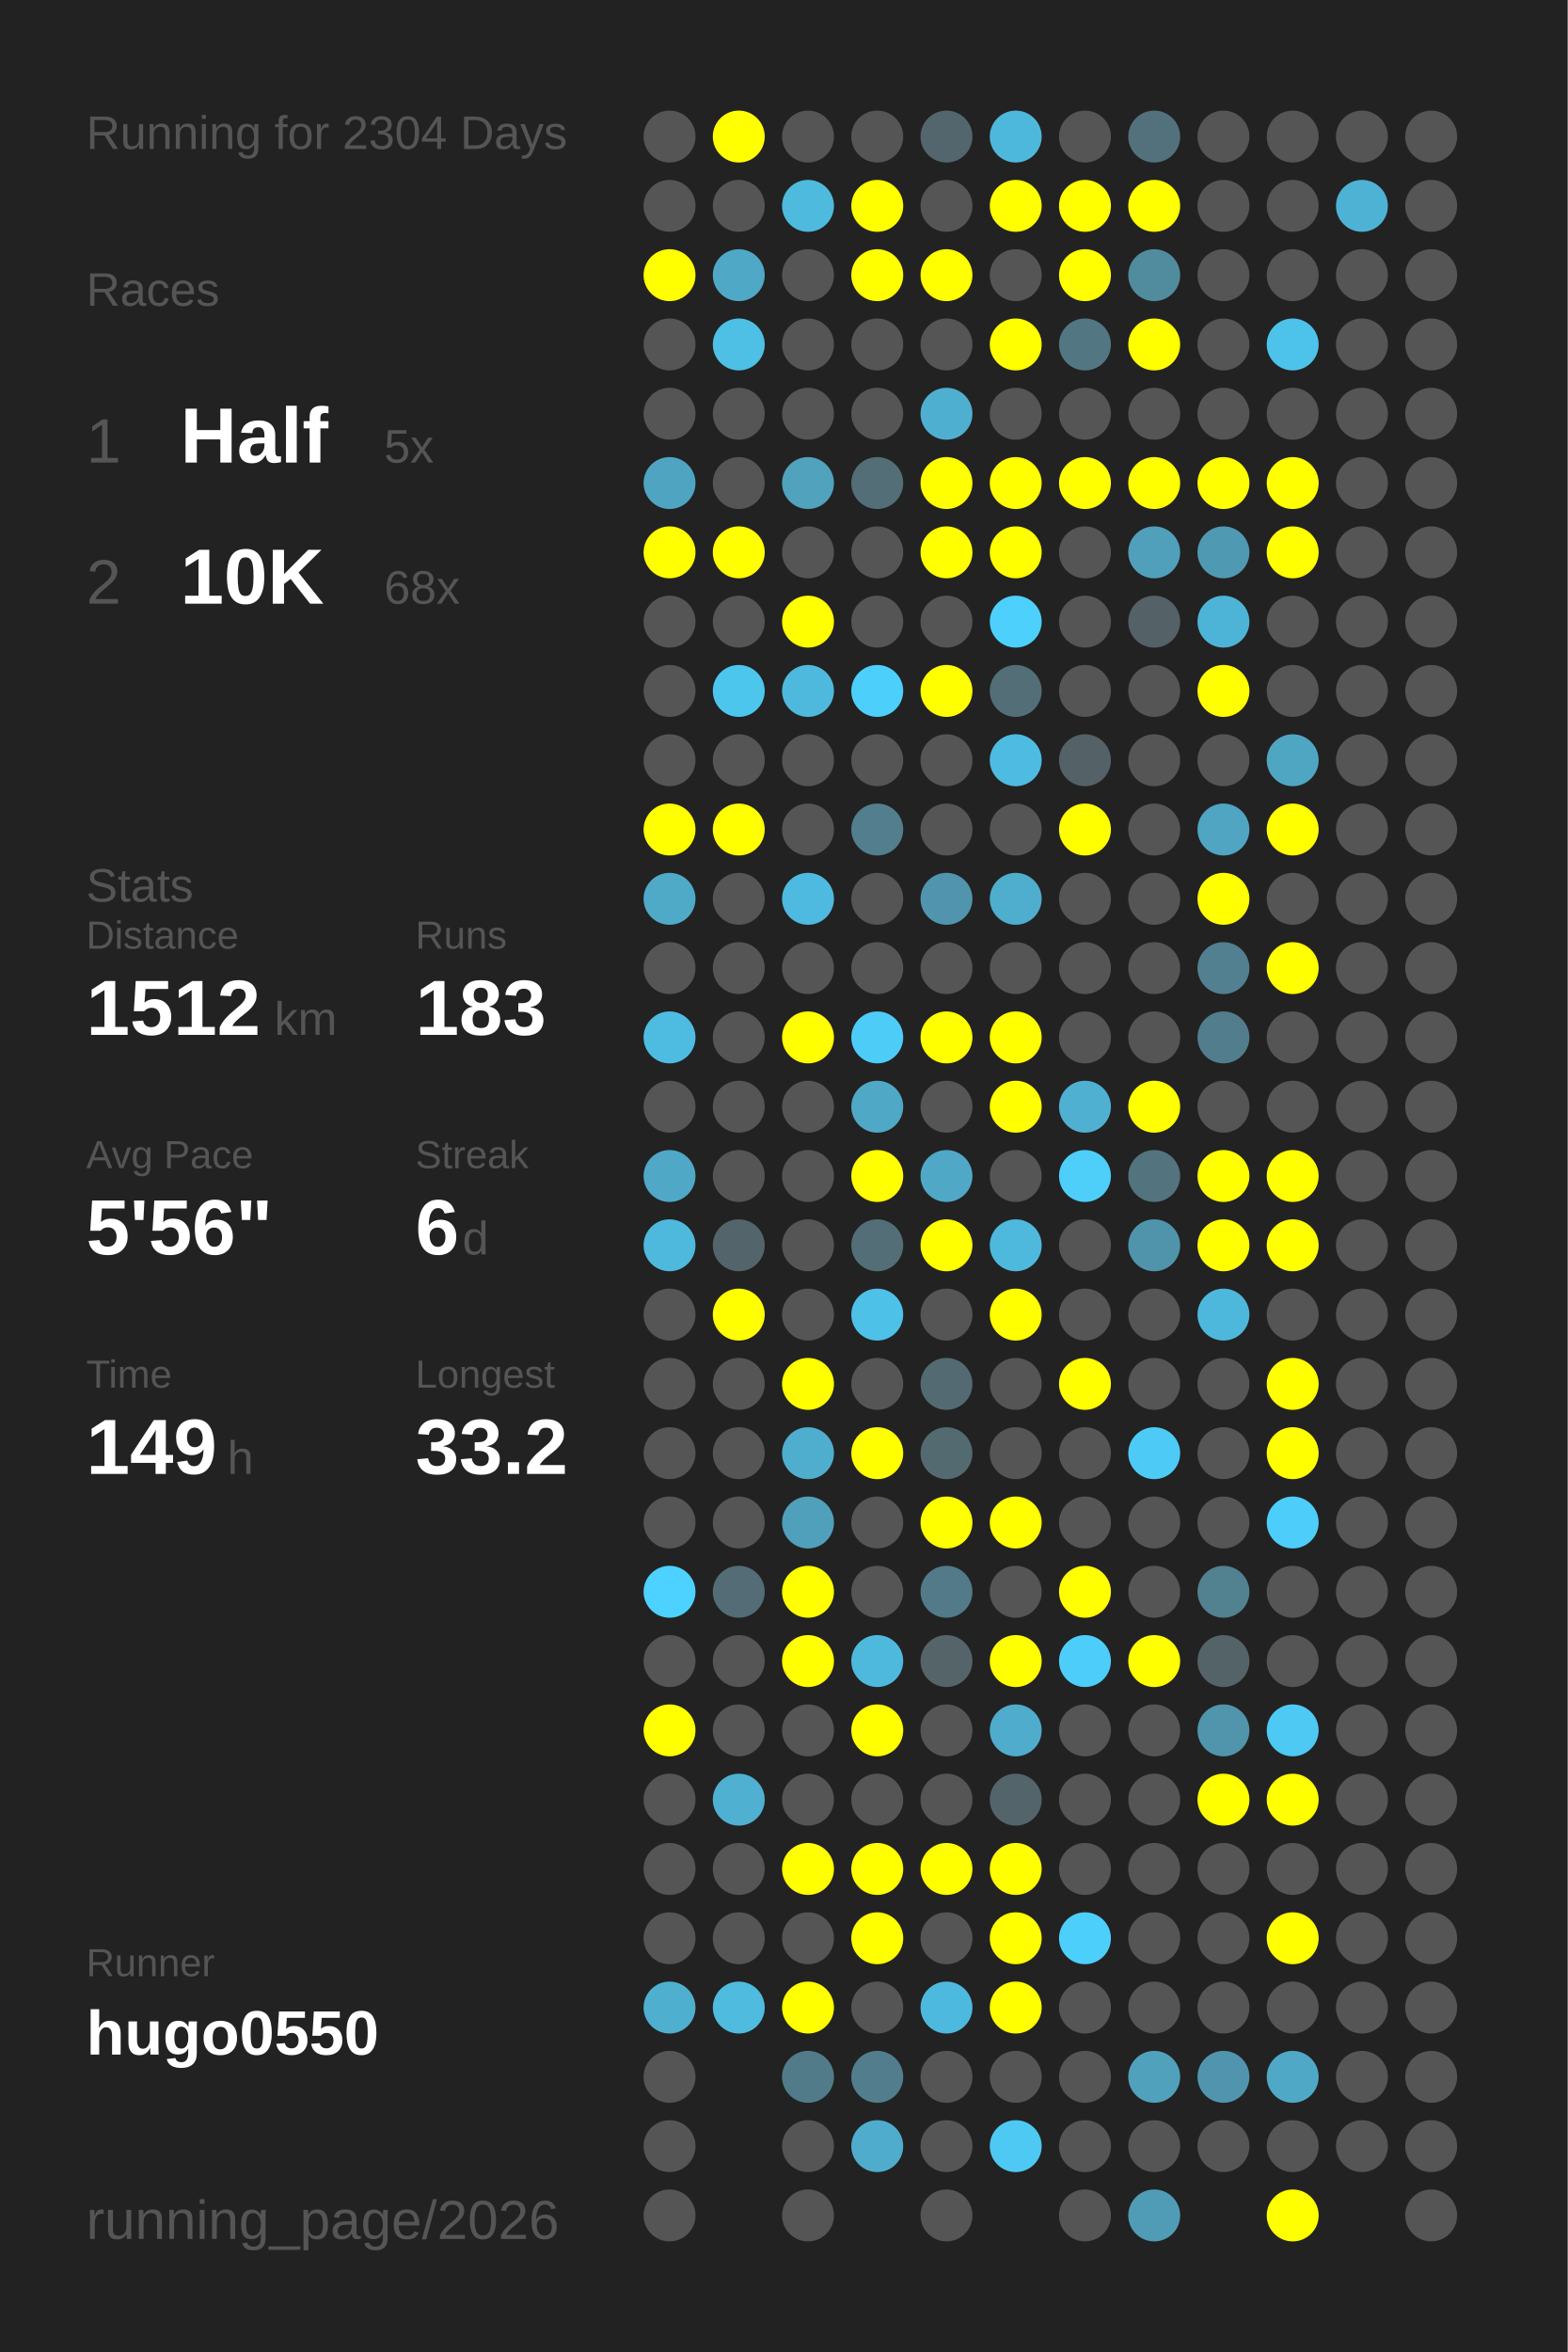
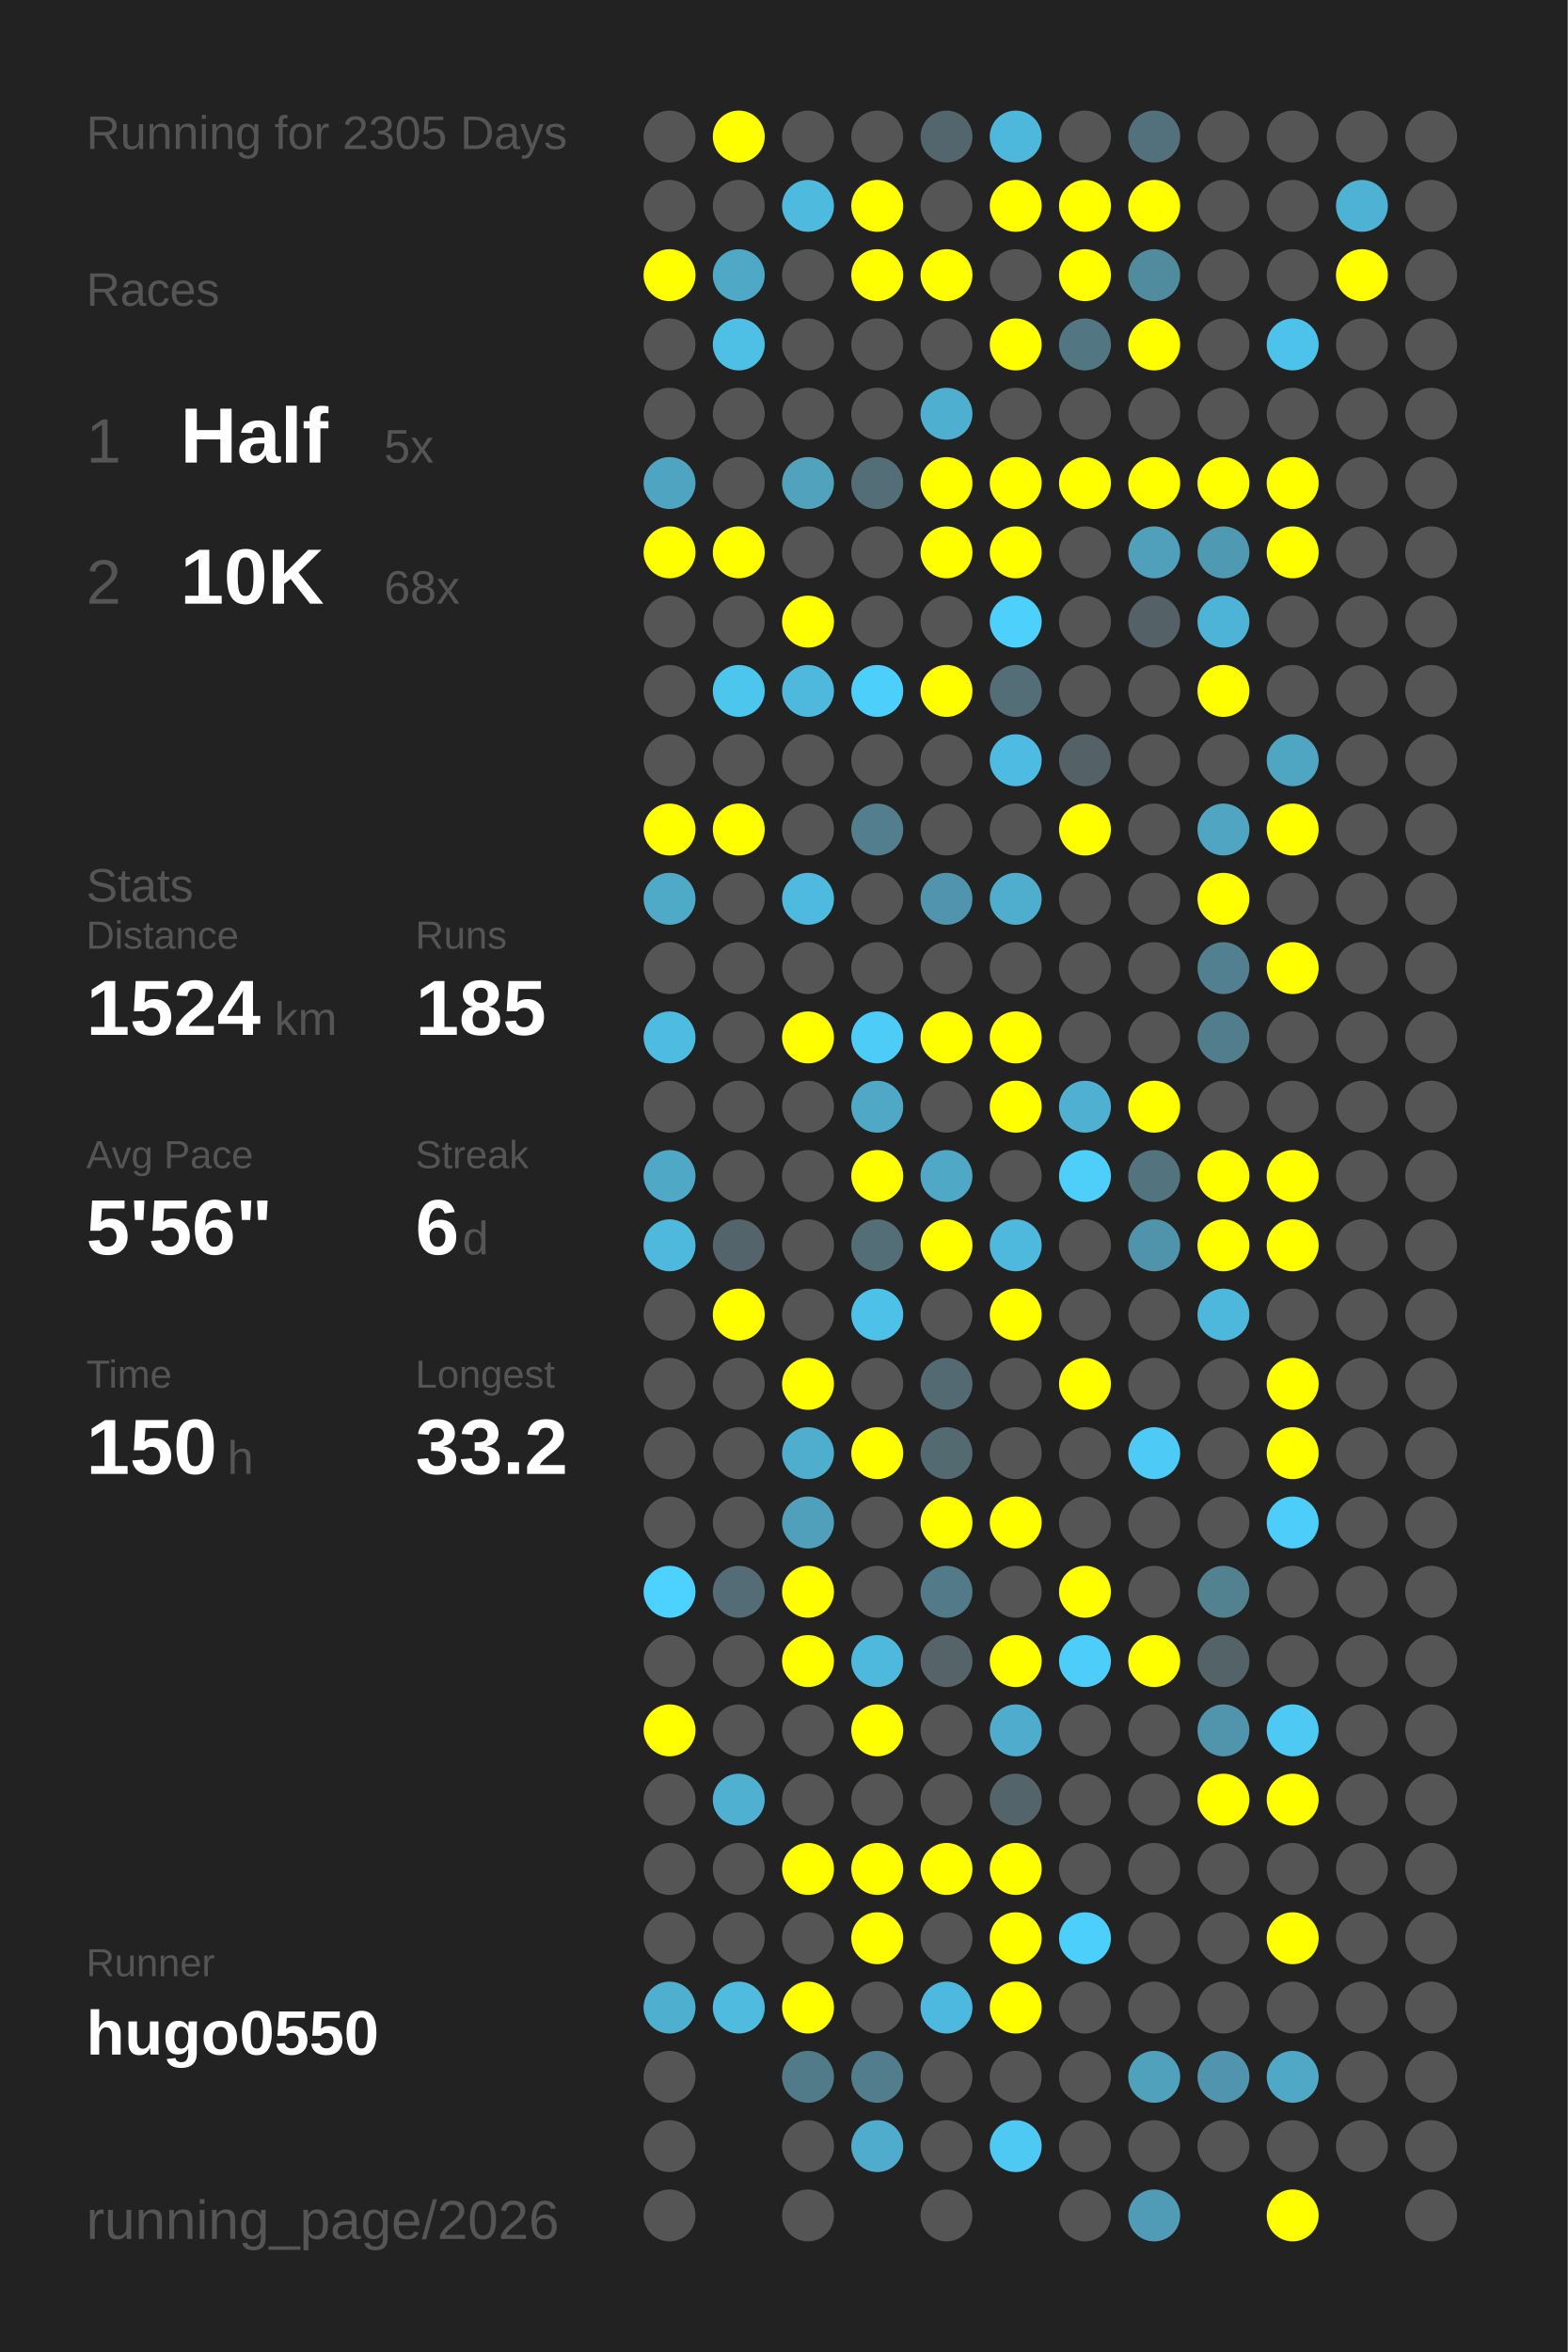
<svg xmlns="http://www.w3.org/2000/svg" baseProfile="full" height="300mm" version="1.1" viewBox="0,0,200,300" width="200mm">
  <defs />
  <rect fill="#222222" height="300" width="200" x="0" y="0" />
-   <text fill="#555555" style="font-size:6px; font-family:Arial;" x="11" y="19">Running for 2304 Days</text>
+   <text fill="#555555" style="font-size:6px; font-family:Arial;" x="11" y="19">Running for 2305 Days</text>
  <text fill="#555555" style="font-size:6px; font-family:Arial;" x="11" y="39">Races</text>
  <text fill="#555555" style="font-size:8px; font-family:Arial;" x="11" y="59">1</text>
  <text fill="#FFFFFF" style="font-size:10px; font-family:Arial; font-weight:bold;" x="23" y="59">Half</text>
  <text fill="#555555" style="font-size:6px; font-family:Arial;" x="49" y="59">5x</text>
  <text fill="#555555" style="font-size:8px; font-family:Arial;" x="11" y="77">2</text>
  <text fill="#FFFFFF" style="font-size:10px; font-family:Arial; font-weight:bold;" x="23" y="77">10K</text>
  <text fill="#555555" style="font-size:6px; font-family:Arial;" x="49" y="77">68x</text>
  <text fill="#555555" style="font-size:6px; font-family:Arial;" x="11" y="115">Stats</text>
  <text fill="#555555" style="font-size:5px; font-family:Arial;" x="11" y="121">Distance</text>
-   <text fill="#FFFFFF" style="font-size:10px; font-family:Arial; font-weight:bold;" x="11" y="132">1512</text>
+   <text fill="#FFFFFF" style="font-size:10px; font-family:Arial; font-weight:bold;" x="11" y="132">1524</text>
  <text fill="#555555" style="font-size:6px; font-family:Arial;" x="35" y="132">km</text>
  <text fill="#555555" style="font-size:5px; font-family:Arial;" x="53" y="121">Runs</text>
-   <text fill="#FFFFFF" style="font-size:10px; font-family:Arial; font-weight:bold;" x="53" y="132">183</text>
+   <text fill="#FFFFFF" style="font-size:10px; font-family:Arial; font-weight:bold;" x="53" y="132">185</text>
  <text fill="#555555" style="font-size:5px; font-family:Arial;" x="11" y="149">Avg Pace</text>
  <text fill="#FFFFFF" style="font-size:10px; font-family:Arial; font-weight:bold;" x="11" y="160">5'56"</text>
  <text fill="#555555" style="font-size:5px; font-family:Arial;" x="53" y="149">Streak</text>
  <text fill="#FFFFFF" style="font-size:10px; font-family:Arial; font-weight:bold;" x="53" y="160">6</text>
  <text fill="#555555" style="font-size:6px; font-family:Arial;" x="59" y="160">d</text>
  <text fill="#555555" style="font-size:5px; font-family:Arial;" x="11" y="177">Time</text>
-   <text fill="#FFFFFF" style="font-size:10px; font-family:Arial; font-weight:bold;" x="11" y="188">149</text>
+   <text fill="#FFFFFF" style="font-size:10px; font-family:Arial; font-weight:bold;" x="11" y="188">150</text>
  <text fill="#555555" style="font-size:6px; font-family:Arial;" x="29" y="188">h</text>
  <text fill="#555555" style="font-size:5px; font-family:Arial;" x="53" y="177">Longest</text>
  <text fill="#FFFFFF" style="font-size:10px; font-family:Arial; font-weight:bold;" x="53" y="188">33.2</text>
  <text fill="#555555" style="font-size:5px; font-family:Arial;" x="11" y="252.065">Runner</text>
  <text fill="#FFFFFF" style="font-size:8px; font-family:Arial; font-weight:bold;" x="11" y="262.065">hugo0550</text>
  <text fill="#555555" style="font-size:7px; font-family:Arial;" x="11" y="285.581">running_page/2026</text>
  <circle cx="85.417" cy="17.419" fill="#555555" r="3.312" />
  <circle cx="85.417" cy="26.258" fill="#555555" r="3.312" />
  <circle cx="85.417" cy="35.097" fill="#FFFF00" r="3.312" />
  <circle cx="85.417" cy="43.935" fill="#555555" r="3.312" />
  <circle cx="85.417" cy="52.774" fill="#555555" r="3.312" />
  <circle cx="85.417" cy="61.613" fill="#4fa5c1" r="3.312" />
  <circle cx="85.417" cy="70.452" fill="#FFFF00" r="3.312" />
  <circle cx="85.417" cy="79.29" fill="#555555" r="3.312" />
  <circle cx="85.417" cy="88.129" fill="#555555" r="3.312" />
  <circle cx="85.417" cy="96.968" fill="#555555" r="3.312" />
  <circle cx="85.417" cy="105.806" fill="#FFFF00" r="3.312" />
  <circle cx="85.417" cy="114.645" fill="#4faac8" r="3.312" />
  <circle cx="85.417" cy="123.484" fill="#555555" r="3.312" />
  <circle cx="85.417" cy="132.323" fill="#4ebce1" r="3.312" />
  <circle cx="85.417" cy="141.161" fill="#555555" r="3.312" />
  <circle cx="85.417" cy="150" fill="#4fa8c6" r="3.312" />
  <circle cx="85.417" cy="158.839" fill="#4eb9dd" r="3.312" />
  <circle cx="85.417" cy="167.677" fill="#555555" r="3.312" />
  <circle cx="85.417" cy="176.516" fill="#555555" r="3.312" />
  <circle cx="85.417" cy="185.355" fill="#555555" r="3.312" />
  <circle cx="85.417" cy="194.194" fill="#555555" r="3.312" />
  <circle cx="85.417" cy="203.032" fill="#4dd1fe" r="3.312" />
  <circle cx="85.417" cy="211.871" fill="#555555" r="3.312" />
  <circle cx="85.417" cy="220.71" fill="#FFFF00" r="3.312" />
  <circle cx="85.417" cy="229.548" fill="#555555" r="3.312" />
  <circle cx="85.417" cy="238.387" fill="#555555" r="3.312" />
  <circle cx="85.417" cy="247.226" fill="#555555" r="3.312" />
  <circle cx="85.417" cy="256.065" fill="#4fafcf" r="3.312" />
  <circle cx="85.417" cy="264.903" fill="#555555" r="3.312" />
  <circle cx="85.417" cy="273.742" fill="#555555" r="3.312" />
  <circle cx="85.417" cy="282.581" fill="#555555" r="3.312" />
  <circle cx="94.25" cy="17.419" fill="#FFFF00" r="3.312" />
  <circle cx="94.25" cy="26.258" fill="#555555" r="3.312" />
  <circle cx="94.25" cy="35.097" fill="#4fa8c6" r="3.312" />
  <circle cx="94.25" cy="43.935" fill="#4ebfe5" r="3.312" />
  <circle cx="94.25" cy="52.774" fill="#555555" r="3.312" />
  <circle cx="94.25" cy="61.613" fill="#555555" r="3.312" />
  <circle cx="94.25" cy="70.452" fill="#FFFF00" r="3.312" />
  <circle cx="94.25" cy="79.29" fill="#555555" r="3.312" />
  <circle cx="94.25" cy="88.129" fill="#4dc6ee" r="3.312" />
  <circle cx="94.25" cy="96.968" fill="#555555" r="3.312" />
  <circle cx="94.25" cy="105.806" fill="#FFFF00" r="3.312" />
  <circle cx="94.25" cy="114.645" fill="#555555" r="3.312" />
  <circle cx="94.25" cy="123.484" fill="#555555" r="3.312" />
  <circle cx="94.25" cy="132.323" fill="#555555" r="3.312" />
  <circle cx="94.25" cy="141.161" fill="#555555" r="3.312" />
  <circle cx="94.25" cy="150" fill="#555555" r="3.312" />
  <circle cx="94.25" cy="158.839" fill="#53656b" r="3.312" />
  <circle cx="94.25" cy="167.677" fill="#FFFF00" r="3.312" />
  <circle cx="94.25" cy="176.516" fill="#555555" r="3.312" />
  <circle cx="94.25" cy="185.355" fill="#555555" r="3.312" />
  <circle cx="94.25" cy="194.194" fill="#555555" r="3.312" />
  <circle cx="94.25" cy="203.032" fill="#536c75" r="3.312" />
  <circle cx="94.25" cy="211.871" fill="#555555" r="3.312" />
  <circle cx="94.25" cy="220.71" fill="#555555" r="3.312" />
  <circle cx="94.25" cy="229.548" fill="#4fb0d1" r="3.312" />
  <circle cx="94.25" cy="238.387" fill="#555555" r="3.312" />
  <circle cx="94.25" cy="247.226" fill="#555555" r="3.312" />
  <circle cx="94.25" cy="256.065" fill="#4ebbdf" r="3.312" />
  <circle cx="103.083" cy="17.419" fill="#555555" r="3.312" />
  <circle cx="103.083" cy="26.258" fill="#4ebade" r="3.312" />
  <circle cx="103.083" cy="35.097" fill="#555555" r="3.312" />
  <circle cx="103.083" cy="43.935" fill="#555555" r="3.312" />
  <circle cx="103.083" cy="52.774" fill="#555555" r="3.312" />
  <circle cx="103.083" cy="61.613" fill="#50a2bd" r="3.312" />
  <circle cx="103.083" cy="70.452" fill="#555555" r="3.312" />
  <circle cx="103.083" cy="79.29" fill="#FFFF00" r="3.312" />
  <circle cx="103.083" cy="88.129" fill="#4eb9dd" r="3.312" />
  <circle cx="103.083" cy="96.968" fill="#555555" r="3.312" />
  <circle cx="103.083" cy="105.806" fill="#555555" r="3.312" />
  <circle cx="103.083" cy="114.645" fill="#4ebadf" r="3.312" />
  <circle cx="103.083" cy="123.484" fill="#555555" r="3.312" />
  <circle cx="103.083" cy="132.323" fill="#FFFF00" r="3.312" />
  <circle cx="103.083" cy="141.161" fill="#555555" r="3.312" />
  <circle cx="103.083" cy="150" fill="#555555" r="3.312" />
  <circle cx="103.083" cy="158.839" fill="#555555" r="3.312" />
  <circle cx="103.083" cy="167.677" fill="#555555" r="3.312" />
  <circle cx="103.083" cy="176.516" fill="#FFFF00" r="3.312" />
  <circle cx="103.083" cy="185.355" fill="#4faece" r="3.312" />
  <circle cx="103.083" cy="194.194" fill="#50a0bb" r="3.312" />
  <circle cx="103.083" cy="203.032" fill="#FFFF00" r="3.312" />
  <circle cx="103.083" cy="211.871" fill="#FFFF00" r="3.312" />
  <circle cx="103.083" cy="220.71" fill="#555555" r="3.312" />
  <circle cx="103.083" cy="229.548" fill="#555555" r="3.312" />
  <circle cx="103.083" cy="238.387" fill="#FFFF00" r="3.312" />
  <circle cx="103.083" cy="247.226" fill="#555555" r="3.312" />
  <circle cx="103.083" cy="256.065" fill="#FFFF00" r="3.312" />
  <circle cx="103.083" cy="264.903" fill="#527b89" r="3.312" />
  <circle cx="103.083" cy="273.742" fill="#555555" r="3.312" />
  <circle cx="103.083" cy="282.581" fill="#555555" r="3.312" />
  <circle cx="111.917" cy="17.419" fill="#555555" r="3.312" />
  <circle cx="111.917" cy="26.258" fill="#FFFF00" r="3.312" />
  <circle cx="111.917" cy="35.097" fill="#FFFF00" r="3.312" />
  <circle cx="111.917" cy="43.935" fill="#555555" r="3.312" />
  <circle cx="111.917" cy="52.774" fill="#555555" r="3.312" />
  <circle cx="111.917" cy="61.613" fill="#536e77" r="3.312" />
  <circle cx="111.917" cy="70.452" fill="#555555" r="3.312" />
  <circle cx="111.917" cy="79.29" fill="#555555" r="3.312" />
  <circle cx="111.917" cy="88.129" fill="#4dcffb" r="3.312" />
  <circle cx="111.917" cy="96.968" fill="#555555" r="3.312" />
  <circle cx="111.917" cy="105.806" fill="#527e8d" r="3.312" />
  <circle cx="111.917" cy="114.645" fill="#555555" r="3.312" />
  <circle cx="111.917" cy="123.484" fill="#555555" r="3.312" />
  <circle cx="111.917" cy="132.323" fill="#4dccf7" r="3.312" />
  <circle cx="111.917" cy="141.161" fill="#4fa8c6" r="3.312" />
  <circle cx="111.917" cy="150" fill="#FFFF00" r="3.312" />
  <circle cx="111.917" cy="158.839" fill="#536e77" r="3.312" />
  <circle cx="111.917" cy="167.677" fill="#4ec1e8" r="3.312" />
  <circle cx="111.917" cy="176.516" fill="#555555" r="3.312" />
  <circle cx="111.917" cy="185.355" fill="#FFFF00" r="3.312" />
  <circle cx="111.917" cy="194.194" fill="#555555" r="3.312" />
  <circle cx="111.917" cy="203.032" fill="#555555" r="3.312" />
  <circle cx="111.917" cy="211.871" fill="#4eb9dd" r="3.312" />
  <circle cx="111.917" cy="220.71" fill="#FFFF00" r="3.312" />
  <circle cx="111.917" cy="229.548" fill="#555555" r="3.312" />
  <circle cx="111.917" cy="238.387" fill="#FFFF00" r="3.312" />
  <circle cx="111.917" cy="247.226" fill="#FFFF00" r="3.312" />
  <circle cx="111.917" cy="256.065" fill="#555555" r="3.312" />
  <circle cx="111.917" cy="264.903" fill="#527d8c" r="3.312" />
  <circle cx="111.917" cy="273.742" fill="#4faccc" r="3.312" />
  <circle cx="120.75" cy="17.419" fill="#53666d" r="3.312" />
  <circle cx="120.75" cy="26.258" fill="#555555" r="3.312" />
  <circle cx="120.75" cy="35.097" fill="#FFFF00" r="3.312" />
  <circle cx="120.75" cy="43.935" fill="#555555" r="3.312" />
  <circle cx="120.75" cy="52.774" fill="#4fafd0" r="3.312" />
  <circle cx="120.75" cy="61.613" fill="#FFFF00" r="3.312" />
  <circle cx="120.75" cy="70.452" fill="#FFFF00" r="3.312" />
  <circle cx="120.75" cy="79.29" fill="#555555" r="3.312" />
  <circle cx="120.75" cy="88.129" fill="#FFFF00" r="3.312" />
  <circle cx="120.75" cy="96.968" fill="#555555" r="3.312" />
  <circle cx="120.75" cy="105.806" fill="#555555" r="3.312" />
  <circle cx="120.75" cy="114.645" fill="#5095ad" r="3.312" />
  <circle cx="120.75" cy="123.484" fill="#555555" r="3.312" />
  <circle cx="120.75" cy="132.323" fill="#FFFF00" r="3.312" />
  <circle cx="120.75" cy="141.161" fill="#555555" r="3.312" />
  <circle cx="120.75" cy="150" fill="#4fa8c6" r="3.312" />
  <circle cx="120.75" cy="158.839" fill="#FFFF00" r="3.312" />
  <circle cx="120.75" cy="167.677" fill="#555555" r="3.312" />
  <circle cx="120.75" cy="176.516" fill="#536a72" r="3.312" />
  <circle cx="120.75" cy="185.355" fill="#536a71" r="3.312" />
  <circle cx="120.75" cy="194.194" fill="#FFFF00" r="3.312" />
  <circle cx="120.75" cy="203.032" fill="#527a88" r="3.312" />
  <circle cx="120.75" cy="211.871" fill="#546469" r="3.312" />
  <circle cx="120.75" cy="220.71" fill="#555555" r="3.312" />
  <circle cx="120.75" cy="229.548" fill="#555555" r="3.312" />
  <circle cx="120.75" cy="238.387" fill="#FFFF00" r="3.312" />
  <circle cx="120.75" cy="247.226" fill="#555555" r="3.312" />
  <circle cx="120.75" cy="256.065" fill="#4eb9de" r="3.312" />
  <circle cx="120.75" cy="264.903" fill="#555555" r="3.312" />
  <circle cx="120.75" cy="273.742" fill="#555555" r="3.312" />
  <circle cx="120.75" cy="282.581" fill="#555555" r="3.312" />
  <circle cx="129.583" cy="17.419" fill="#4eb8dc" r="3.312" />
  <circle cx="129.583" cy="26.258" fill="#FFFF00" r="3.312" />
  <circle cx="129.583" cy="35.097" fill="#555555" r="3.312" />
  <circle cx="129.583" cy="43.935" fill="#FFFF00" r="3.312" />
  <circle cx="129.583" cy="52.774" fill="#555555" r="3.312" />
  <circle cx="129.583" cy="61.613" fill="#FFFF00" r="3.312" />
  <circle cx="129.583" cy="70.452" fill="#FFFF00" r="3.312" />
  <circle cx="129.583" cy="79.29" fill="#4dd0fc" r="3.312" />
  <circle cx="129.583" cy="88.129" fill="#536e77" r="3.312" />
  <circle cx="129.583" cy="96.968" fill="#4ebce2" r="3.312" />
  <circle cx="129.583" cy="105.806" fill="#555555" r="3.312" />
  <circle cx="129.583" cy="114.645" fill="#4fadcd" r="3.312" />
  <circle cx="129.583" cy="123.484" fill="#555555" r="3.312" />
  <circle cx="129.583" cy="132.323" fill="#FFFF00" r="3.312" />
  <circle cx="129.583" cy="141.161" fill="#FFFF00" r="3.312" />
  <circle cx="129.583" cy="150" fill="#555555" r="3.312" />
  <circle cx="129.583" cy="158.839" fill="#4eb9dd" r="3.312" />
  <circle cx="129.583" cy="167.677" fill="#FFFF00" r="3.312" />
  <circle cx="129.583" cy="176.516" fill="#555555" r="3.312" />
  <circle cx="129.583" cy="185.355" fill="#555555" r="3.312" />
  <circle cx="129.583" cy="194.194" fill="#FFFF00" r="3.312" />
  <circle cx="129.583" cy="203.032" fill="#555555" r="3.312" />
  <circle cx="129.583" cy="211.871" fill="#FFFF00" r="3.312" />
  <circle cx="129.583" cy="220.71" fill="#4faccc" r="3.312" />
  <circle cx="129.583" cy="229.548" fill="#53656b" r="3.312" />
  <circle cx="129.583" cy="238.387" fill="#FFFF00" r="3.312" />
  <circle cx="129.583" cy="247.226" fill="#FFFF00" r="3.312" />
  <circle cx="129.583" cy="256.065" fill="#FFFF00" r="3.312" />
  <circle cx="129.583" cy="264.903" fill="#555555" r="3.312" />
  <circle cx="129.583" cy="273.742" fill="#4dc9f3" r="3.312" />
  <circle cx="138.417" cy="17.419" fill="#555555" r="3.312" />
  <circle cx="138.417" cy="26.258" fill="#FFFF00" r="3.312" />
  <circle cx="138.417" cy="35.097" fill="#FFFF00" r="3.312" />
  <circle cx="138.417" cy="43.935" fill="#527682" r="3.312" />
  <circle cx="138.417" cy="52.774" fill="#555555" r="3.312" />
  <circle cx="138.417" cy="61.613" fill="#FFFF00" r="3.312" />
  <circle cx="138.417" cy="70.452" fill="#555555" r="3.312" />
  <circle cx="138.417" cy="79.29" fill="#555555" r="3.312" />
  <circle cx="138.417" cy="88.129" fill="#555555" r="3.312" />
  <circle cx="138.417" cy="96.968" fill="#546166" r="3.312" />
  <circle cx="138.417" cy="105.806" fill="#FFFF00" r="3.312" />
  <circle cx="138.417" cy="114.645" fill="#555555" r="3.312" />
  <circle cx="138.417" cy="123.484" fill="#555555" r="3.312" />
  <circle cx="138.417" cy="132.323" fill="#555555" r="3.312" />
  <circle cx="138.417" cy="141.161" fill="#4fb0d1" r="3.312" />
  <circle cx="138.417" cy="150" fill="#4dcffa" r="3.312" />
  <circle cx="138.417" cy="158.839" fill="#555555" r="3.312" />
  <circle cx="138.417" cy="167.677" fill="#555555" r="3.312" />
  <circle cx="138.417" cy="176.516" fill="#FFFF00" r="3.312" />
  <circle cx="138.417" cy="185.355" fill="#555555" r="3.312" />
  <circle cx="138.417" cy="194.194" fill="#555555" r="3.312" />
  <circle cx="138.417" cy="203.032" fill="#FFFF00" r="3.312" />
  <circle cx="138.417" cy="211.871" fill="#4dcefa" r="3.312" />
  <circle cx="138.417" cy="220.71" fill="#555555" r="3.312" />
  <circle cx="138.417" cy="229.548" fill="#555555" r="3.312" />
  <circle cx="138.417" cy="238.387" fill="#555555" r="3.312" />
  <circle cx="138.417" cy="247.226" fill="#4dcffb" r="3.312" />
  <circle cx="138.417" cy="256.065" fill="#555555" r="3.312" />
  <circle cx="138.417" cy="264.903" fill="#555555" r="3.312" />
  <circle cx="138.417" cy="273.742" fill="#555555" r="3.312" />
  <circle cx="138.417" cy="282.581" fill="#555555" r="3.312" />
  <circle cx="147.25" cy="17.419" fill="#53717c" r="3.312" />
  <circle cx="147.25" cy="26.258" fill="#FFFF00" r="3.312" />
  <circle cx="147.25" cy="35.097" fill="#518b9e" r="3.312" />
  <circle cx="147.25" cy="43.935" fill="#FFFF00" r="3.312" />
  <circle cx="147.25" cy="52.774" fill="#555555" r="3.312" />
  <circle cx="147.25" cy="61.613" fill="#FFFF00" r="3.312" />
  <circle cx="147.25" cy="70.452" fill="#50a0bb" r="3.312" />
  <circle cx="147.25" cy="79.29" fill="#546166" r="3.312" />
  <circle cx="147.25" cy="88.129" fill="#555555" r="3.312" />
  <circle cx="147.25" cy="96.968" fill="#555555" r="3.312" />
  <circle cx="147.25" cy="105.806" fill="#555555" r="3.312" />
  <circle cx="147.25" cy="114.645" fill="#555555" r="3.312" />
  <circle cx="147.25" cy="123.484" fill="#555555" r="3.312" />
  <circle cx="147.25" cy="132.323" fill="#555555" r="3.312" />
  <circle cx="147.25" cy="141.161" fill="#FFFF00" r="3.312" />
  <circle cx="147.25" cy="150" fill="#53737e" r="3.312" />
  <circle cx="147.25" cy="158.839" fill="#5094ac" r="3.312" />
  <circle cx="147.25" cy="167.677" fill="#555555" r="3.312" />
  <circle cx="147.25" cy="176.516" fill="#555555" r="3.312" />
  <circle cx="147.25" cy="185.355" fill="#4dcbf6" r="3.312" />
  <circle cx="147.25" cy="194.194" fill="#555555" r="3.312" />
  <circle cx="147.25" cy="203.032" fill="#555555" r="3.312" />
  <circle cx="147.25" cy="211.871" fill="#FFFF00" r="3.312" />
  <circle cx="147.25" cy="220.71" fill="#555555" r="3.312" />
  <circle cx="147.25" cy="229.548" fill="#555555" r="3.312" />
  <circle cx="147.25" cy="238.387" fill="#555555" r="3.312" />
  <circle cx="147.25" cy="247.226" fill="#555555" r="3.312" />
  <circle cx="147.25" cy="256.065" fill="#555555" r="3.312" />
  <circle cx="147.25" cy="264.903" fill="#50a1bc" r="3.312" />
  <circle cx="147.25" cy="273.742" fill="#555555" r="3.312" />
  <circle cx="147.25" cy="282.581" fill="#509cb6" r="3.312" />
  <circle cx="156.083" cy="17.419" fill="#555555" r="3.312" />
  <circle cx="156.083" cy="26.258" fill="#555555" r="3.312" />
  <circle cx="156.083" cy="35.097" fill="#555555" r="3.312" />
  <circle cx="156.083" cy="43.935" fill="#555555" r="3.312" />
  <circle cx="156.083" cy="52.774" fill="#555555" r="3.312" />
  <circle cx="156.083" cy="61.613" fill="#FFFF00" r="3.312" />
  <circle cx="156.083" cy="70.452" fill="#5099b2" r="3.312" />
  <circle cx="156.083" cy="79.29" fill="#4eb4d7" r="3.312" />
  <circle cx="156.083" cy="88.129" fill="#FFFF00" r="3.312" />
  <circle cx="156.083" cy="96.968" fill="#555555" r="3.312" />
  <circle cx="156.083" cy="105.806" fill="#4fa5c2" r="3.312" />
  <circle cx="156.083" cy="114.645" fill="#FFFF00" r="3.312" />
  <circle cx="156.083" cy="123.484" fill="#528090" r="3.312" />
  <circle cx="156.083" cy="132.323" fill="#527d8c" r="3.312" />
  <circle cx="156.083" cy="141.161" fill="#555555" r="3.312" />
  <circle cx="156.083" cy="150" fill="#FFFF00" r="3.312" />
  <circle cx="156.083" cy="158.839" fill="#FFFF00" r="3.312" />
  <circle cx="156.083" cy="167.677" fill="#4eb8dc" r="3.312" />
  <circle cx="156.083" cy="176.516" fill="#555555" r="3.312" />
  <circle cx="156.083" cy="185.355" fill="#555555" r="3.312" />
  <circle cx="156.083" cy="194.194" fill="#555555" r="3.312" />
  <circle cx="156.083" cy="203.032" fill="#528190" r="3.312" />
  <circle cx="156.083" cy="211.871" fill="#546368" r="3.312" />
  <circle cx="156.083" cy="220.71" fill="#5095ac" r="3.312" />
  <circle cx="156.083" cy="229.548" fill="#FFFF00" r="3.312" />
  <circle cx="156.083" cy="238.387" fill="#555555" r="3.312" />
  <circle cx="156.083" cy="247.226" fill="#555555" r="3.312" />
  <circle cx="156.083" cy="256.065" fill="#555555" r="3.312" />
  <circle cx="156.083" cy="264.903" fill="#5095ad" r="3.312" />
  <circle cx="156.083" cy="273.742" fill="#555555" r="3.312" />
  <circle cx="164.917" cy="17.419" fill="#555555" r="3.312" />
  <circle cx="164.917" cy="26.258" fill="#555555" r="3.312" />
  <circle cx="164.917" cy="35.097" fill="#555555" r="3.312" />
  <circle cx="164.917" cy="43.935" fill="#4dc3eb" r="3.312" />
  <circle cx="164.917" cy="52.774" fill="#555555" r="3.312" />
  <circle cx="164.917" cy="61.613" fill="#FFFF00" r="3.312" />
  <circle cx="164.917" cy="70.452" fill="#FFFF00" r="3.312" />
  <circle cx="164.917" cy="79.29" fill="#555555" r="3.312" />
  <circle cx="164.917" cy="88.129" fill="#555555" r="3.312" />
  <circle cx="164.917" cy="96.968" fill="#4fa6c3" r="3.312" />
  <circle cx="164.917" cy="105.806" fill="#FFFF00" r="3.312" />
  <circle cx="164.917" cy="114.645" fill="#555555" r="3.312" />
  <circle cx="164.917" cy="123.484" fill="#FFFF00" r="3.312" />
  <circle cx="164.917" cy="132.323" fill="#555555" r="3.312" />
  <circle cx="164.917" cy="141.161" fill="#555555" r="3.312" />
  <circle cx="164.917" cy="150" fill="#FFFF00" r="3.312" />
  <circle cx="164.917" cy="158.839" fill="#FFFF00" r="3.312" />
  <circle cx="164.917" cy="167.677" fill="#555555" r="3.312" />
  <circle cx="164.917" cy="176.516" fill="#FFFF00" r="3.312" />
  <circle cx="164.917" cy="185.355" fill="#FFFF00" r="3.312" />
  <circle cx="164.917" cy="194.194" fill="#4dcdf9" r="3.312" />
  <circle cx="164.917" cy="203.032" fill="#555555" r="3.312" />
  <circle cx="164.917" cy="211.871" fill="#555555" r="3.312" />
  <circle cx="164.917" cy="220.71" fill="#4dc9f3" r="3.312" />
  <circle cx="164.917" cy="229.548" fill="#FFFF00" r="3.312" />
  <circle cx="164.917" cy="238.387" fill="#555555" r="3.312" />
  <circle cx="164.917" cy="247.226" fill="#FFFF00" r="3.312" />
  <circle cx="164.917" cy="256.065" fill="#555555" r="3.312" />
  <circle cx="164.917" cy="264.903" fill="#4fa8c6" r="3.312" />
  <circle cx="164.917" cy="273.742" fill="#555555" r="3.312" />
  <circle cx="164.917" cy="282.581" fill="#FFFF00" r="3.312" />
  <circle cx="173.75" cy="17.419" fill="#555555" r="3.312" />
  <circle cx="173.75" cy="26.258" fill="#4eb2d4" r="3.312" />
-   <circle cx="173.75" cy="35.097" fill="#555555" r="3.312" />
+   <circle cx="173.75" cy="35.097" fill="#FFFF00" r="3.312" />
  <circle cx="173.75" cy="43.935" fill="#555555" r="3.312" />
  <circle cx="173.75" cy="52.774" fill="#555555" r="3.312" />
  <circle cx="173.75" cy="61.613" fill="#555555" r="3.312" />
  <circle cx="173.75" cy="70.452" fill="#555555" r="3.312" />
  <circle cx="173.75" cy="79.29" fill="#555555" r="3.312" />
  <circle cx="173.75" cy="88.129" fill="#555555" r="3.312" />
  <circle cx="173.75" cy="96.968" fill="#555555" r="3.312" />
  <circle cx="173.75" cy="105.806" fill="#555555" r="3.312" />
  <circle cx="173.75" cy="114.645" fill="#555555" r="3.312" />
  <circle cx="173.75" cy="123.484" fill="#555555" r="3.312" />
  <circle cx="173.75" cy="132.323" fill="#555555" r="3.312" />
  <circle cx="173.75" cy="141.161" fill="#555555" r="3.312" />
  <circle cx="173.75" cy="150" fill="#555555" r="3.312" />
  <circle cx="173.75" cy="158.839" fill="#555555" r="3.312" />
  <circle cx="173.75" cy="167.677" fill="#555555" r="3.312" />
  <circle cx="173.75" cy="176.516" fill="#555555" r="3.312" />
  <circle cx="173.75" cy="185.355" fill="#555555" r="3.312" />
  <circle cx="173.75" cy="194.194" fill="#555555" r="3.312" />
  <circle cx="173.75" cy="203.032" fill="#555555" r="3.312" />
  <circle cx="173.75" cy="211.871" fill="#555555" r="3.312" />
  <circle cx="173.75" cy="220.71" fill="#555555" r="3.312" />
  <circle cx="173.75" cy="229.548" fill="#555555" r="3.312" />
  <circle cx="173.75" cy="238.387" fill="#555555" r="3.312" />
  <circle cx="173.75" cy="247.226" fill="#555555" r="3.312" />
  <circle cx="173.75" cy="256.065" fill="#555555" r="3.312" />
  <circle cx="173.75" cy="264.903" fill="#555555" r="3.312" />
  <circle cx="173.75" cy="273.742" fill="#555555" r="3.312" />
  <circle cx="182.583" cy="17.419" fill="#555555" r="3.312" />
  <circle cx="182.583" cy="26.258" fill="#555555" r="3.312" />
  <circle cx="182.583" cy="35.097" fill="#555555" r="3.312" />
  <circle cx="182.583" cy="43.935" fill="#555555" r="3.312" />
  <circle cx="182.583" cy="52.774" fill="#555555" r="3.312" />
  <circle cx="182.583" cy="61.613" fill="#555555" r="3.312" />
  <circle cx="182.583" cy="70.452" fill="#555555" r="3.312" />
  <circle cx="182.583" cy="79.29" fill="#555555" r="3.312" />
  <circle cx="182.583" cy="88.129" fill="#555555" r="3.312" />
  <circle cx="182.583" cy="96.968" fill="#555555" r="3.312" />
  <circle cx="182.583" cy="105.806" fill="#555555" r="3.312" />
  <circle cx="182.583" cy="114.645" fill="#555555" r="3.312" />
  <circle cx="182.583" cy="123.484" fill="#555555" r="3.312" />
  <circle cx="182.583" cy="132.323" fill="#555555" r="3.312" />
  <circle cx="182.583" cy="141.161" fill="#555555" r="3.312" />
  <circle cx="182.583" cy="150" fill="#555555" r="3.312" />
  <circle cx="182.583" cy="158.839" fill="#555555" r="3.312" />
  <circle cx="182.583" cy="167.677" fill="#555555" r="3.312" />
  <circle cx="182.583" cy="176.516" fill="#555555" r="3.312" />
  <circle cx="182.583" cy="185.355" fill="#555555" r="3.312" />
  <circle cx="182.583" cy="194.194" fill="#555555" r="3.312" />
  <circle cx="182.583" cy="203.032" fill="#555555" r="3.312" />
  <circle cx="182.583" cy="211.871" fill="#555555" r="3.312" />
  <circle cx="182.583" cy="220.71" fill="#555555" r="3.312" />
  <circle cx="182.583" cy="229.548" fill="#555555" r="3.312" />
  <circle cx="182.583" cy="238.387" fill="#555555" r="3.312" />
  <circle cx="182.583" cy="247.226" fill="#555555" r="3.312" />
  <circle cx="182.583" cy="256.065" fill="#555555" r="3.312" />
  <circle cx="182.583" cy="264.903" fill="#555555" r="3.312" />
  <circle cx="182.583" cy="273.742" fill="#555555" r="3.312" />
  <circle cx="182.583" cy="282.581" fill="#555555" r="3.312" />
</svg>
